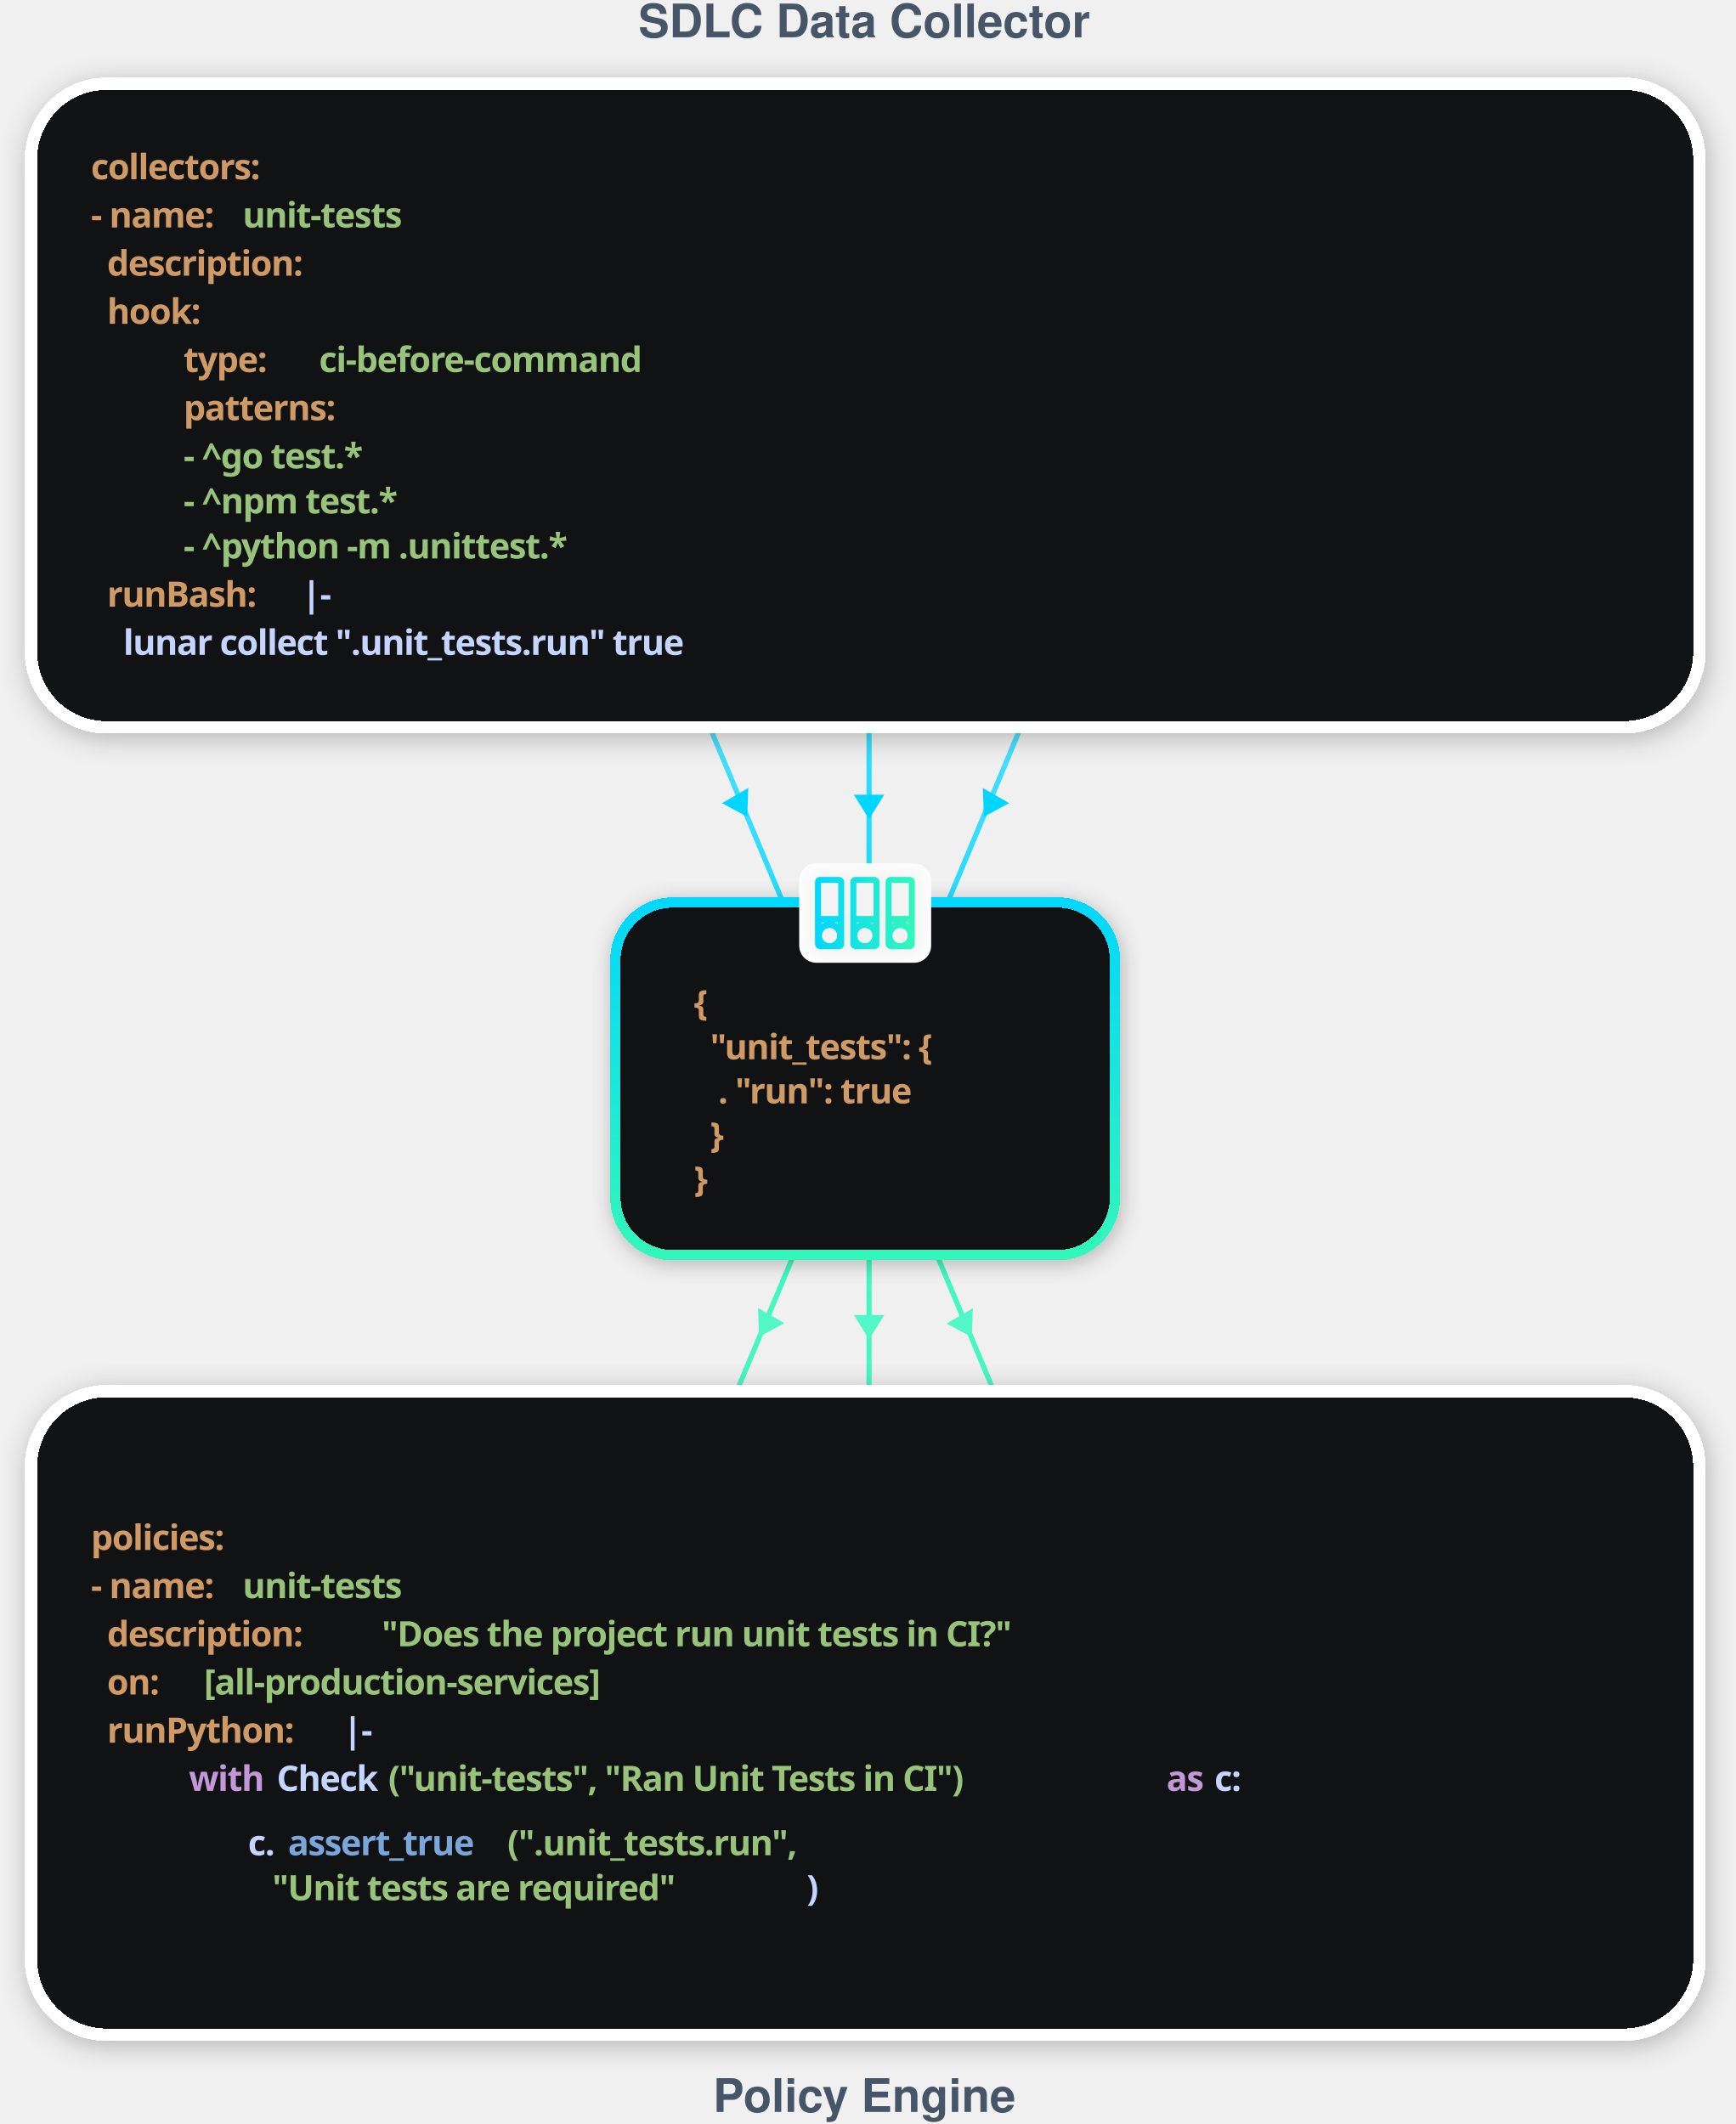
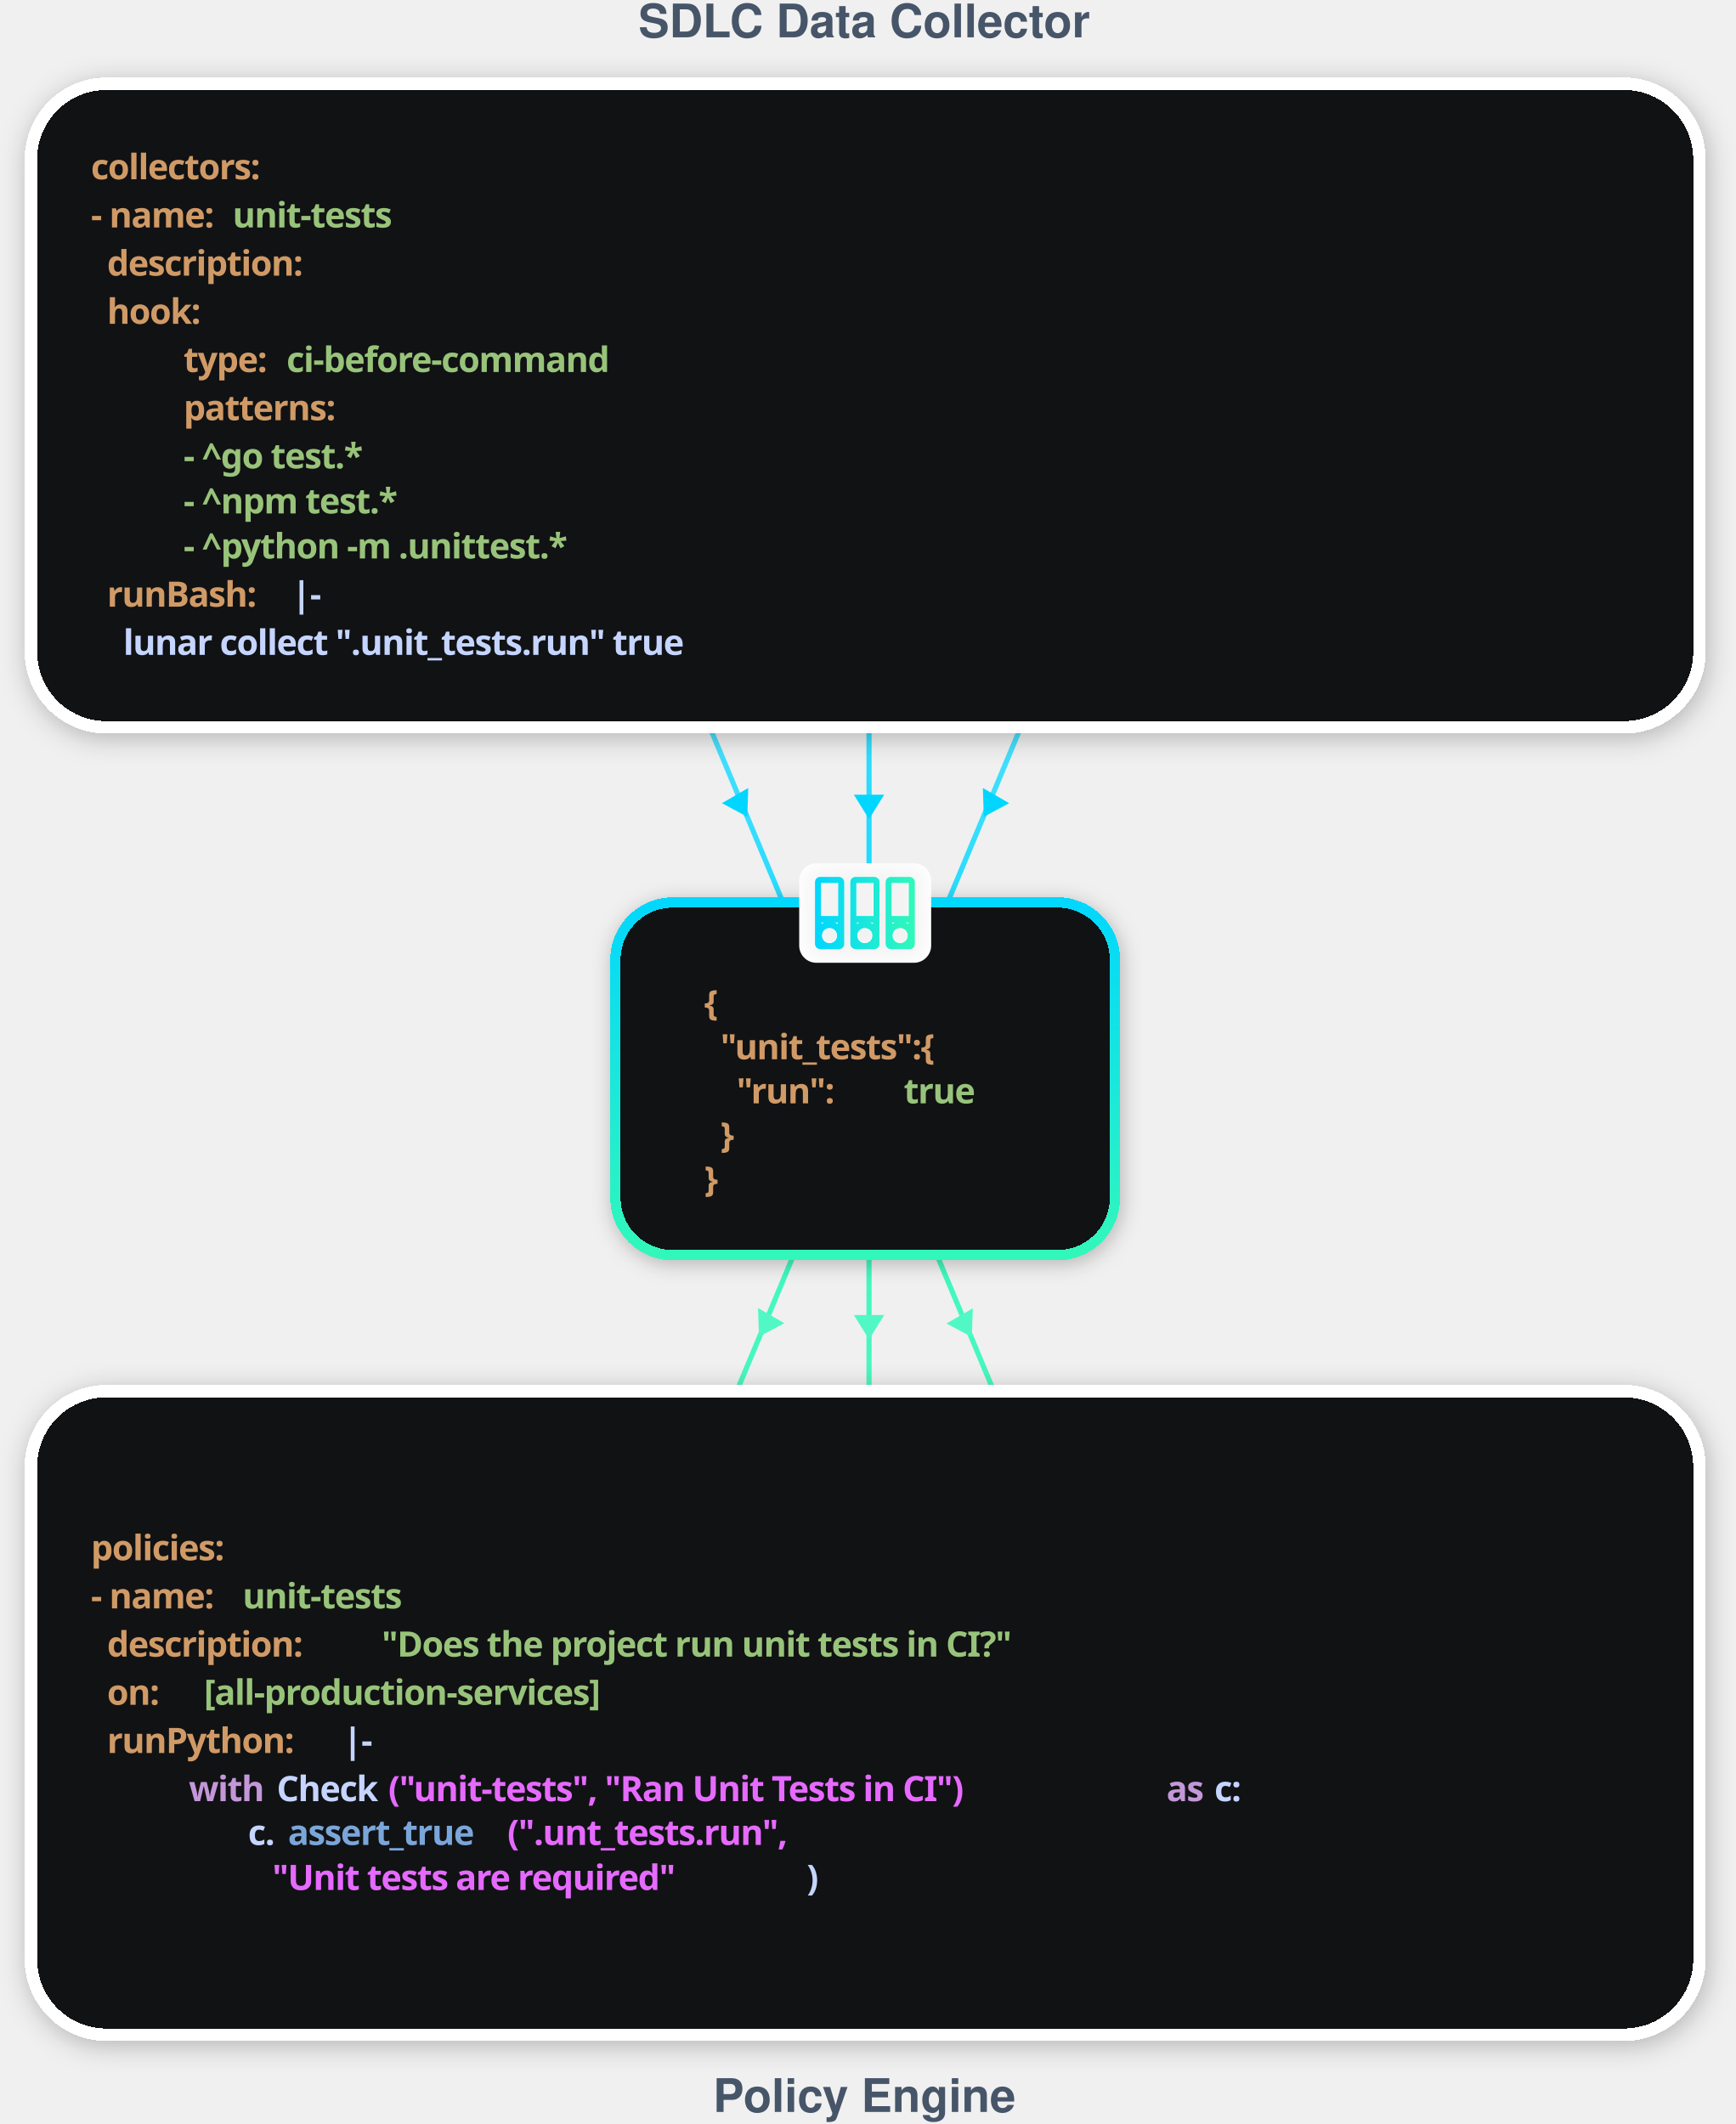
<svg xmlns="http://www.w3.org/2000/svg" width="674" height="825" viewBox="0 0 674 825" fill="none">
  <g clip-path="url(#clip0_6082_7810)">
    <path d="M423.959 -123.037L423.959 204.447C423.959 212.379 422.386 220.232 419.332 227.552L336.334 426.463" stroke="url(#paint0_linear_6082_7810)" stroke-width="2" />
    <path d="M248.126 -122.037L248.126 204.447C248.126 212.379 249.699 220.232 252.753 227.552L335.751 426.463" stroke="url(#paint1_linear_6082_7810)" stroke-width="2" />
    <path d="M337.498 -119.037L337.498 216.463L337.498 429.963" stroke="url(#paint2_linear_6082_7810)" stroke-width="2" />
    <path d="M423.959 973.463L423.959 643.479C423.959 635.547 422.386 627.694 419.332 620.374L336.334 421.463" stroke="url(#paint3_linear_6082_7810)" stroke-width="2" />
    <path d="M248.126 970.463L248.126 643.479C248.126 635.547 249.699 627.694 252.753 620.374L335.751 421.463" stroke="url(#paint4_linear_6082_7810)" stroke-width="2" />
    <path d="M337.498 973.463L337.498 631.463L337.498 417.963" stroke="url(#paint5_linear_6082_7810)" stroke-width="2" />
    <path d="M337.498 318.168L331.595 308.676L343.4 308.676L337.498 318.168Z" fill="#00D6FF" />
    <path d="M382.069 317.239L381.703 306.067L391.927 311.969L382.069 317.239Z" fill="#00D6FF" />
    <path d="M290.221 317.241L290.587 306.069L280.363 311.971L290.221 317.241Z" fill="#00D6FF" />
    <path d="M337.499 520.275L331.596 510.783L343.401 510.783L337.499 520.275Z" fill="#51F8C5" />
    <path d="M377.427 519.345L377.793 508.173L367.569 514.076L377.427 519.345Z" fill="#51F8C5" />
    <path d="M294.756 519.22L294.39 508.048L304.613 513.951L294.756 519.22Z" fill="#51F8C5" />
  </g>
  <text fill="#475569" xml:space="preserve" style="white-space: pre" font-family="Helvetica" font-size="18" font-weight="bold" letter-spacing="0em">
    <tspan x="247.916" y="14.503">SDLC Data Collector</tspan>
  </text>
  <g filter="url(#filter0_d_6082_7810)">
    <rect x="12" y="32.52" width="648" height="250" rx="29.329" fill="#111214" shape-rendering="crispEdges" />
    <rect x="12" y="32.52" width="648" height="250" rx="29.329" stroke="white" stroke-width="4.858" shape-rendering="crispEdges" />
    <text fill="#D09A66" xml:space="preserve" style="white-space: pre" font-family="Source Code Pro" font-size="13.603" font-weight="600" letter-spacing="-0.03em">
      <tspan x="35.32" y="69.632">collectors:</tspan>
    </text>
    <text fill="#D09A66" xml:space="preserve" style="white-space: pre" font-family="Source Code Pro" font-size="13.603" font-weight="600" letter-spacing="-0.03em">
      <tspan x="35.32" y="88.349">- name:</tspan>
    </text>
    <text fill="#98C37A" xml:space="preserve" style="white-space: pre" font-family="Source Code Pro" font-size="13.603" font-weight="600" letter-spacing="-0.03em">
-       <tspan x="94.207" y="88.349">unit-tests</tspan>
+       <tspan x="90.32" y="88.349">unit-tests</tspan>
    </text>
    <text fill="#D09A66" xml:space="preserve" style="white-space: pre" font-family="Source Code Pro" font-size="13.603" font-weight="600" letter-spacing="-0.03em">
      <tspan x="35.32" y="107.066">  description:</tspan>
    </text>
    <text fill="#D09A66" xml:space="preserve" style="white-space: pre" font-family="Source Code Pro" font-size="13.603" font-weight="600" letter-spacing="-0.03em">
      <tspan x="35.32" y="125.782">  hook:</tspan>
    </text>
    <text fill="#D09A66" xml:space="preserve" style="white-space: pre" font-family="Source Code Pro" font-size="13.603" font-weight="600" letter-spacing="-0.03em">
      <tspan x="71.272" y="144.499">type:</tspan>
    </text>
    <text fill="#98C37A" xml:space="preserve" style="white-space: pre" font-family="Source Code Pro" font-size="13.603" font-weight="600" letter-spacing="-0.03em">
-       <tspan x="123.903" y="144.499">ci-before-command</tspan>
+       <tspan x="111.271" y="144.499">ci-before-command</tspan>
    </text>
    <text fill="#D09A66" xml:space="preserve" style="white-space: pre" font-family="Source Code Pro" font-size="13.603" font-weight="600" letter-spacing="-0.03em">
      <tspan x="71.272" y="163.215">patterns:</tspan>
    </text>
    <text fill="#98C37A" xml:space="preserve" style="white-space: pre" font-family="Source Code Pro" font-size="13.603" font-weight="600" letter-spacing="-0.03em">
      <tspan x="71.272" y="181.932">- ^go test.*
</tspan>
      <tspan x="71.272" y="199.422">- ^npm test.*
</tspan>
      <tspan x="71.272" y="216.912">- ^python -m .unittest.*  </tspan>
    </text>
    <text fill="#D09A66" xml:space="preserve" style="white-space: pre" font-family="Source Code Pro" font-size="13.603" font-weight="600" letter-spacing="-0.03em">
      <tspan x="35.32" y="235.649">  runBash:</tspan>
    </text>
    <text fill="#C5D5FF" xml:space="preserve" style="white-space: pre" font-family="Source Code Pro" font-size="13.603" font-weight="600" letter-spacing="-0.03em">
-       <tspan x="117.21" y="235.649">|-</tspan>
+       <tspan x="113.32" y="235.649">|-</tspan>
    </text>
    <text fill="#C5D5FF" xml:space="preserve" style="white-space: pre" font-family="Source Code Pro" font-size="13.603" font-weight="600" letter-spacing="-0.03em">
      <tspan x="35.32" y="254.366">    lunar collect ".unit_tests.run" true</tspan>
    </text>
  </g>
  <g filter="url(#filter1_d_6082_7810)">
    <rect x="239" y="350.527" width="194" height="137" rx="22.331" fill="#111214" shape-rendering="crispEdges" />
    <rect x="239" y="350.527" width="194" height="137" rx="22.331" stroke="url(#paint6_linear_6082_7810)" stroke-width="4" shape-rendering="crispEdges" />
    <text fill="#D09A66" xml:space="preserve" style="white-space: pre" font-family="Source Code Pro" font-size="13.6" font-weight="600" letter-spacing="-0.03em">
-       <tspan x="269.5" y="394.321">{</tspan>
-     </text>
-     <text fill="#D09A66" xml:space="preserve" style="white-space: pre" font-family="Source Code Pro" font-size="13.6" font-weight="600" letter-spacing="-0.03em">
-       <tspan x="269.5" y="411.44">  "unit_tests": {</tspan>
-     </text>
-     <text fill="#D09A66" xml:space="preserve" style="white-space: pre" font-family="Source Code Pro" font-size="13.6" font-weight="600" letter-spacing="-0.03em">
-       <tspan x="269.5" y="428.56">   . "run": true</tspan>
-     </text>
-     <text fill="#D09A66" xml:space="preserve" style="white-space: pre" font-family="Source Code Pro" font-size="13.6" font-weight="600" letter-spacing="-0.03em">
-       <tspan x="269.5" y="445.679">  }</tspan>
-     </text>
-     <text fill="#D09A66" xml:space="preserve" style="white-space: pre" font-family="Source Code Pro" font-size="13.6" font-weight="600" letter-spacing="-0.03em">
-       <tspan x="269.5" y="462.798">}</tspan>
+       <tspan x="273.5" y="394.321">{</tspan>
+     </text>
+     <text fill="#D09A66" xml:space="preserve" style="white-space: pre" font-family="Source Code Pro" font-size="13.6" font-weight="600" letter-spacing="-0.03em">
+       <tspan x="273.5" y="411.44">  "unit_tests":{</tspan>
+     </text>
+     <text fill="#D09A66" xml:space="preserve" style="white-space: pre" font-family="Source Code Pro" font-size="13.6" font-weight="600" letter-spacing="-0.03em">
+       <tspan x="273.5" y="428.56">    "run":</tspan>
+     </text>
+     <text fill="#98C37A" xml:space="preserve" style="white-space: pre" font-family="Source Code Pro" font-size="13.6" font-weight="600" letter-spacing="-0.03em">
+       <tspan x="350.967" y="428.56">true</tspan>
+     </text>
+     <text fill="#D09A66" xml:space="preserve" style="white-space: pre" font-family="Source Code Pro" font-size="13.6" font-weight="600" letter-spacing="-0.03em">
+       <tspan x="273.5" y="445.679">  }</tspan>
+     </text>
+     <text fill="#D09A66" xml:space="preserve" style="white-space: pre" font-family="Source Code Pro" font-size="13.6" font-weight="600" letter-spacing="-0.03em">
+       <tspan x="273.5" y="462.798">}</tspan>
    </text>
  </g>
  <g clip-path="url(#clip1_6082_7810)">
    <rect x="310.371" y="335.332" width="51.257" height="38.629" rx="6.685" fill="white" />
    <g filter="url(#filter2_d_6082_7810)">
      <mask id="path-34-inside-1_6082_7810" fill="white">
        <path d="M327.872 342.57H327.867C327.84 341.475 326.939 340.624 325.843 340.609V340.606H318.456V340.612C317.37 340.638 316.542 341.483 316.517 342.57H316.513V366.674H316.516C316.537 367.756 317.382 368.599 318.456 368.641V368.686H325.843C326.973 368.686 327.872 367.804 327.872 366.674V342.57ZM322.192 366.338C321.804 366.343 321.418 366.271 321.058 366.125C320.697 365.98 320.369 365.765 320.093 365.492C319.816 365.219 319.597 364.893 319.447 364.535C319.297 364.176 319.22 363.792 319.22 363.403C319.22 363.015 319.298 362.63 319.447 362.272C319.597 361.913 319.817 361.588 320.093 361.315C320.37 361.042 320.698 360.827 321.058 360.682C321.418 360.536 321.804 360.464 322.192 360.469C322.964 360.479 323.701 360.792 324.244 361.342C324.786 361.891 325.09 362.632 325.09 363.404C325.09 364.176 324.786 364.916 324.243 365.466C323.701 366.015 322.964 366.328 322.192 366.338ZM325.524 355.788H318.86V342.954H325.524V355.788ZM341.58 342.57H341.574C341.548 341.475 340.647 340.624 339.55 340.609V340.606H332.164V340.612C331.078 340.638 330.249 341.483 330.225 342.57H330.22V366.674H330.224C330.244 367.756 331.089 368.599 332.164 368.641V368.686H339.55C340.68 368.686 341.58 367.804 341.58 366.674V342.57ZM335.899 366.338C335.511 366.343 335.125 366.271 334.765 366.125C334.405 365.98 334.077 365.765 333.8 365.492C333.524 365.219 333.304 364.893 333.154 364.535C333.005 364.176 332.928 363.792 332.928 363.403C332.928 363.015 333.005 362.63 333.155 362.272C333.305 361.913 333.524 361.588 333.801 361.315C334.077 361.042 334.405 360.827 334.765 360.682C335.126 360.536 335.511 360.464 335.9 360.469C336.672 360.479 337.409 360.792 337.951 361.342C338.493 361.891 338.797 362.632 338.797 363.404C338.797 364.175 338.493 364.916 337.951 365.466C337.409 366.015 336.671 366.328 335.899 366.338ZM339.231 355.788H332.568V342.954H339.232L339.231 355.788ZM355.287 342.57H355.282C355.255 341.475 354.354 340.624 353.257 340.609V340.606H345.871V340.612C344.785 340.638 343.956 341.483 343.932 342.57H343.927V366.674H343.931C343.951 367.756 344.796 368.599 345.871 368.641V368.686H353.257C354.388 368.686 355.287 367.804 355.287 366.674V342.57ZM349.607 366.338C349.219 366.343 348.833 366.271 348.473 366.125C348.112 365.98 347.784 365.765 347.508 365.492C347.232 365.219 347.012 364.893 346.862 364.535C346.712 364.176 346.635 363.792 346.635 363.403C346.635 363.015 346.713 362.63 346.862 362.272C347.012 361.913 347.232 361.588 347.508 361.315C347.785 361.042 348.113 360.827 348.473 360.682C348.833 360.536 349.219 360.464 349.608 360.469C350.379 360.479 351.116 360.792 351.659 361.342C352.201 361.891 352.505 362.632 352.505 363.404C352.505 364.176 352.201 364.916 351.658 365.466C351.116 366.015 350.379 366.328 349.607 366.338ZM352.939 355.788H346.275V342.954H352.939V355.788Z" />
      </mask>
      <path d="M327.872 342.57H327.867C327.84 341.475 326.939 340.624 325.843 340.609V340.606H318.456V340.612C317.37 340.638 316.542 341.483 316.517 342.57H316.513V366.674H316.516C316.537 367.756 317.382 368.599 318.456 368.641V368.686H325.843C326.973 368.686 327.872 367.804 327.872 366.674V342.57ZM322.192 366.338C321.804 366.343 321.418 366.271 321.058 366.125C320.697 365.98 320.369 365.765 320.093 365.492C319.816 365.219 319.597 364.893 319.447 364.535C319.297 364.176 319.22 363.792 319.22 363.403C319.22 363.015 319.298 362.63 319.447 362.272C319.597 361.913 319.817 361.588 320.093 361.315C320.37 361.042 320.698 360.827 321.058 360.682C321.418 360.536 321.804 360.464 322.192 360.469C322.964 360.479 323.701 360.792 324.244 361.342C324.786 361.891 325.09 362.632 325.09 363.404C325.09 364.176 324.786 364.916 324.243 365.466C323.701 366.015 322.964 366.328 322.192 366.338ZM325.524 355.788H318.86V342.954H325.524V355.788ZM341.58 342.57H341.574C341.548 341.475 340.647 340.624 339.55 340.609V340.606H332.164V340.612C331.078 340.638 330.249 341.483 330.225 342.57H330.22V366.674H330.224C330.244 367.756 331.089 368.599 332.164 368.641V368.686H339.55C340.68 368.686 341.58 367.804 341.58 366.674V342.57ZM335.899 366.338C335.511 366.343 335.125 366.271 334.765 366.125C334.405 365.98 334.077 365.765 333.8 365.492C333.524 365.219 333.304 364.893 333.154 364.535C333.005 364.176 332.928 363.792 332.928 363.403C332.928 363.015 333.005 362.63 333.155 362.272C333.305 361.913 333.524 361.588 333.801 361.315C334.077 361.042 334.405 360.827 334.765 360.682C335.126 360.536 335.511 360.464 335.9 360.469C336.672 360.479 337.409 360.792 337.951 361.342C338.493 361.891 338.797 362.632 338.797 363.404C338.797 364.175 338.493 364.916 337.951 365.466C337.409 366.015 336.671 366.328 335.899 366.338ZM339.231 355.788H332.568V342.954H339.232L339.231 355.788ZM355.287 342.57H355.282C355.255 341.475 354.354 340.624 353.257 340.609V340.606H345.871V340.612C344.785 340.638 343.956 341.483 343.932 342.57H343.927V366.674H343.931C343.951 367.756 344.796 368.599 345.871 368.641V368.686H353.257C354.388 368.686 355.287 367.804 355.287 366.674V342.57ZM349.607 366.338C349.219 366.343 348.833 366.271 348.473 366.125C348.112 365.98 347.784 365.765 347.508 365.492C347.232 365.219 347.012 364.893 346.862 364.535C346.712 364.176 346.635 363.792 346.635 363.403C346.635 363.015 346.713 362.63 346.862 362.272C347.012 361.913 347.232 361.588 347.508 361.315C347.785 361.042 348.113 360.827 348.473 360.682C348.833 360.536 349.219 360.464 349.608 360.469C350.379 360.479 351.116 360.792 351.659 361.342C352.201 361.891 352.505 362.632 352.505 363.404C352.505 364.176 352.201 364.916 351.658 365.466C351.116 366.015 350.379 366.328 349.607 366.338ZM352.939 355.788H346.275V342.954H352.939V355.788Z" fill="#F9FAFC" />
      <path d="M327.872 342.57H327.867C327.84 341.475 326.939 340.624 325.843 340.609V340.606H318.456V340.612C317.37 340.638 316.542 341.483 316.517 342.57H316.513V366.674H316.516C316.537 367.756 317.382 368.599 318.456 368.641V368.686H325.843C326.973 368.686 327.872 367.804 327.872 366.674V342.57ZM322.192 366.338C321.804 366.343 321.418 366.271 321.058 366.125C320.697 365.98 320.369 365.765 320.093 365.492C319.816 365.219 319.597 364.893 319.447 364.535C319.297 364.176 319.22 363.792 319.22 363.403C319.22 363.015 319.298 362.63 319.447 362.272C319.597 361.913 319.817 361.588 320.093 361.315C320.37 361.042 320.698 360.827 321.058 360.682C321.418 360.536 321.804 360.464 322.192 360.469C322.964 360.479 323.701 360.792 324.244 361.342C324.786 361.891 325.09 362.632 325.09 363.404C325.09 364.176 324.786 364.916 324.243 365.466C323.701 366.015 322.964 366.328 322.192 366.338ZM325.524 355.788H318.86V342.954H325.524V355.788ZM341.58 342.57H341.574C341.548 341.475 340.647 340.624 339.55 340.609V340.606H332.164V340.612C331.078 340.638 330.249 341.483 330.225 342.57H330.22V366.674H330.224C330.244 367.756 331.089 368.599 332.164 368.641V368.686H339.55C340.68 368.686 341.58 367.804 341.58 366.674V342.57ZM335.899 366.338C335.511 366.343 335.125 366.271 334.765 366.125C334.405 365.98 334.077 365.765 333.8 365.492C333.524 365.219 333.304 364.893 333.154 364.535C333.005 364.176 332.928 363.792 332.928 363.403C332.928 363.015 333.005 362.63 333.155 362.272C333.305 361.913 333.524 361.588 333.801 361.315C334.077 361.042 334.405 360.827 334.765 360.682C335.126 360.536 335.511 360.464 335.9 360.469C336.672 360.479 337.409 360.792 337.951 361.342C338.493 361.891 338.797 362.632 338.797 363.404C338.797 364.175 338.493 364.916 337.951 365.466C337.409 366.015 336.671 366.328 335.899 366.338ZM339.231 355.788H332.568V342.954H339.232L339.231 355.788ZM355.287 342.57H355.282C355.255 341.475 354.354 340.624 353.257 340.609V340.606H345.871V340.612C344.785 340.638 343.956 341.483 343.932 342.57H343.927V366.674H343.931C343.951 367.756 344.796 368.599 345.871 368.641V368.686H353.257C354.388 368.686 355.287 367.804 355.287 366.674V342.57ZM349.607 366.338C349.219 366.343 348.833 366.271 348.473 366.125C348.112 365.98 347.784 365.765 347.508 365.492C347.232 365.219 347.012 364.893 346.862 364.535C346.712 364.176 346.635 363.792 346.635 363.403C346.635 363.015 346.713 362.63 346.862 362.272C347.012 361.913 347.232 361.588 347.508 361.315C347.785 361.042 348.113 360.827 348.473 360.682C348.833 360.536 349.219 360.464 349.608 360.469C350.379 360.479 351.116 360.792 351.659 361.342C352.201 361.891 352.505 362.632 352.505 363.404C352.505 364.176 352.201 364.916 351.658 365.466C351.116 366.015 350.379 366.328 349.607 366.338ZM352.939 355.788H346.275V342.954H352.939V355.788Z" stroke="url(#paint7_linear_6082_7810)" stroke-width="5.098" mask="url(#path-34-inside-1_6082_7810)" />
    </g>
  </g>
  <g filter="url(#filter3_d_6082_7810)">
    <rect x="12" y="540.339" width="648" height="250" rx="29.329" fill="#111214" shape-rendering="crispEdges" />
    <rect x="12" y="540.339" width="648" height="250" rx="29.329" stroke="white" stroke-width="4.858" shape-rendering="crispEdges" />
    <text fill="#D09A66" xml:space="preserve" style="white-space: pre" font-family="Source Code Pro" font-size="13.603" font-weight="600" letter-spacing="-0.03em">
-       <tspan x="35.32" y="602.025">policies:</tspan>
-     </text>
-     <text fill="#D09A66" xml:space="preserve" style="white-space: pre" font-family="Source Code Pro" font-size="13.603" font-weight="600" letter-spacing="-0.03em">
-       <tspan x="35.32" y="620.742">- name:</tspan>
-     </text>
-     <text fill="#98C37A" xml:space="preserve" style="white-space: pre" font-family="Source Code Pro" font-size="13.603" font-weight="600" letter-spacing="-0.03em">
-       <tspan x="94.207" y="620.742">unit-tests</tspan>
-     </text>
-     <text fill="#D09A66" xml:space="preserve" style="white-space: pre" font-family="Source Code Pro" font-size="13.603" font-weight="600" letter-spacing="-0.03em">
-       <tspan x="35.32" y="639.459">  description:</tspan>
-     </text>
-     <text fill="#98C37A" xml:space="preserve" style="white-space: pre" font-family="Source Code Pro" font-size="13.603" font-weight="600" letter-spacing="-0.03em">
-       <tspan x="148.207" y="639.459">"Does the project run unit tests in CI?"</tspan>
-     </text>
-     <text fill="#D09A66" xml:space="preserve" style="white-space: pre" font-family="Source Code Pro" font-size="13.603" font-weight="600" letter-spacing="-0.03em">
-       <tspan x="35.32" y="658.174">  on:</tspan>
-     </text>
-     <text fill="#98C37A" xml:space="preserve" style="white-space: pre" font-family="Source Code Pro" font-size="13.603" font-weight="600" letter-spacing="-0.03em">
-       <tspan x="79.207" y="658.174">[all-production-services]</tspan>
-     </text>
-     <text fill="#D09A66" xml:space="preserve" style="white-space: pre" font-family="Source Code Pro" font-size="13.603" font-weight="600" letter-spacing="-0.03em">
-       <tspan x="35.32" y="676.891">  runPython:</tspan>
-     </text>
-     <text fill="#C5D5FF" xml:space="preserve" style="white-space: pre" font-family="Source Code Pro" font-size="13.603" font-weight="600" letter-spacing="-0.03em">
-       <tspan x="133.207" y="676.891">|-</tspan>
-     </text>
-     <text fill="#C5D5FF" xml:space="preserve" style="white-space: pre" font-family="Source Code Pro" font-size="13.603" font-weight="600" letter-spacing="-0.03em">
-       <tspan x="104.315" y="695.608"> Check</tspan>
-       <tspan x="445.251" y="695.608"> </tspan>
-       <tspan x="468.496" y="695.608"> c:</tspan>
+       <tspan x="35.32" y="606.025">policies:</tspan>
+     </text>
+     <text fill="#D09A66" xml:space="preserve" style="white-space: pre" font-family="Source Code Pro" font-size="13.603" font-weight="600" letter-spacing="-0.03em">
+       <tspan x="35.32" y="624.742">- name:</tspan>
+     </text>
+     <text fill="#98C37A" xml:space="preserve" style="white-space: pre" font-family="Source Code Pro" font-size="13.603" font-weight="600" letter-spacing="-0.03em">
+       <tspan x="94.207" y="624.742">unit-tests</tspan>
+     </text>
+     <text fill="#D09A66" xml:space="preserve" style="white-space: pre" font-family="Source Code Pro" font-size="13.603" font-weight="600" letter-spacing="-0.03em">
+       <tspan x="35.32" y="643.459">  description:</tspan>
+     </text>
+     <text fill="#98C37A" xml:space="preserve" style="white-space: pre" font-family="Source Code Pro" font-size="13.603" font-weight="600" letter-spacing="-0.03em">
+       <tspan x="148.207" y="643.459">"Does the project run unit tests in CI?"</tspan>
+     </text>
+     <text fill="#D09A66" xml:space="preserve" style="white-space: pre" font-family="Source Code Pro" font-size="13.603" font-weight="600" letter-spacing="-0.03em">
+       <tspan x="35.32" y="662.174">  on:</tspan>
+     </text>
+     <text fill="#98C37A" xml:space="preserve" style="white-space: pre" font-family="Source Code Pro" font-size="13.603" font-weight="600" letter-spacing="-0.03em">
+       <tspan x="79.207" y="662.174">[all-production-services]</tspan>
+     </text>
+     <text fill="#D09A66" xml:space="preserve" style="white-space: pre" font-family="Source Code Pro" font-size="13.603" font-weight="600" letter-spacing="-0.03em">
+       <tspan x="35.32" y="680.891">  runPython:</tspan>
+     </text>
+     <text fill="#C5D5FF" xml:space="preserve" style="white-space: pre" font-family="Source Code Pro" font-size="13.603" font-weight="600" letter-spacing="-0.03em">
+       <tspan x="133.207" y="680.891">|-</tspan>
+     </text>
+     <text fill="#C5D5FF" xml:space="preserve" style="white-space: pre" font-family="Source Code Pro" font-size="13.603" font-weight="600" letter-spacing="-0.03em">
+       <tspan x="104.315" y="699.608"> Check</tspan>
+       <tspan x="445.251" y="699.608"> </tspan>
+       <tspan x="468.496" y="699.608"> c:</tspan>
    </text>
    <text fill="#C397D8" xml:space="preserve" style="white-space: pre" font-family="Source Code Pro" font-size="13.603" font-weight="600" letter-spacing="-0.03em">
-       <tspan x="73.32" y="695.608">with</tspan>
-       <tspan x="452.999" y="695.608">as</tspan>
-     </text>
-     <text fill="#98C37A" xml:space="preserve" style="white-space: pre" font-family="Source Code Pro" font-size="13.603" font-weight="600" letter-spacing="-0.03em">
-       <tspan x="150.806" y="695.608">("unit-tests", "Ran Unit Tests in CI")</tspan>
-     </text>
-     <text fill="#98C37A" xml:space="preserve" style="white-space: pre" font-family="Source Code Pro" font-size="13.603" font-weight="600" letter-spacing="-0.03em">
-       <tspan x="197.051" y="720.608">(".unit_tests.run", 
+       <tspan x="73.32" y="699.608">with</tspan>
+       <tspan x="452.999" y="699.608">as</tspan>
+     </text>
+     <text fill="#E66AFF" xml:space="preserve" style="white-space: pre" font-family="Source Code Pro" font-size="13.603" font-weight="600" letter-spacing="-0.03em">
+       <tspan x="150.806" y="699.608">("unit-tests", "Ran Unit Tests in CI")</tspan>
+     </text>
+     <text fill="#E66AFF" xml:space="preserve" style="white-space: pre" font-family="Source Code Pro" font-size="13.603" font-weight="600" letter-spacing="-0.03em">
+       <tspan x="197.051" y="716.608">(".unt_tests.run", 
</tspan>
-       <tspan x="96.32" y="738.098">   "Unit tests are required"</tspan>
-     </text>
-     <text fill="#C5D5FF" xml:space="preserve" style="white-space: pre" font-family="Source Code Pro" font-size="13.603" font-weight="600" letter-spacing="-0.03em">
-       <tspan x="96.32" y="720.608">c.</tspan>
-       <tspan x="313.28" y="738.098">)</tspan>
+       <tspan x="96.32" y="734.098">   "Unit tests are required"</tspan>
+     </text>
+     <text fill="#C5D5FF" xml:space="preserve" style="white-space: pre" font-family="Source Code Pro" font-size="13.603" font-weight="600" letter-spacing="-0.03em">
+       <tspan x="96.32" y="716.608">c.</tspan>
+       <tspan x="313.28" y="734.098">)</tspan>
    </text>
    <text fill="#7AA6DA" xml:space="preserve" style="white-space: pre" font-family="Source Code Pro" font-size="13.603" font-weight="600" letter-spacing="-0.03em">
-       <tspan x="111.817" y="720.608">assert_true</tspan>
+       <tspan x="111.817" y="716.608">assert_true</tspan>
    </text>
  </g>
  <text fill="#475569" xml:space="preserve" style="white-space: pre" font-family="Helvetica" font-size="18" font-weight="bold" letter-spacing="0em">
    <tspan x="276.938" y="820.322">Policy Engine</tspan>
  </text>
  <defs>
    <filter id="filter0_d_6082_7810" x="0.535" y="22.027" width="672.874" height="274.874" filterUnits="userSpaceOnUse" color-interpolation-filters="sRGB">
      <feFlood flood-opacity="0" result="BackgroundImageFix" />
      <feColorMatrix in="SourceAlpha" type="matrix" values="0 0 0 0 0 0 0 0 0 0 0 0 0 0 0 0 0 0 127 0" result="hardAlpha" />
      <feOffset dx="0.972" dy="1.943" />
      <feGaussianBlur stdDeviation="5.004" />
      <feComposite in2="hardAlpha" operator="out" />
      <feColorMatrix type="matrix" values="0 0 0 0 0 0 0 0 0 0 0 0 0 0 0 0 0 0 0.25 0" />
      <feBlend mode="normal" in2="BackgroundImageFix" result="effect1_dropShadow_6082_7810" />
      <feBlend mode="normal" in="SourceGraphic" in2="effect1_dropShadow_6082_7810" result="shape" />
    </filter>
    <filter id="filter1_d_6082_7810" x="230.12" y="342.387" width="213.24" height="156.24" filterUnits="userSpaceOnUse" color-interpolation-filters="sRGB">
      <feFlood flood-opacity="0" result="BackgroundImageFix" />
      <feColorMatrix in="SourceAlpha" type="matrix" values="0 0 0 0 0 0 0 0 0 0 0 0 0 0 0 0 0 0 127 0" result="hardAlpha" />
      <feOffset dx="0.74" dy="1.48" />
      <feGaussianBlur stdDeviation="3.81" />
      <feComposite in2="hardAlpha" operator="out" />
      <feColorMatrix type="matrix" values="0 0 0 0 0 0 0 0 0 0 0 0 0 0 0 0 0 0 0.25 0" />
      <feBlend mode="normal" in2="BackgroundImageFix" result="effect1_dropShadow_6082_7810" />
      <feBlend mode="normal" in="SourceGraphic" in2="effect1_dropShadow_6082_7810" result="shape" />
    </filter>
    <filter id="filter2_d_6082_7810" x="305.722" y="329.816" width="60.355" height="49.661" filterUnits="userSpaceOnUse" color-interpolation-filters="sRGB">
      <feFlood flood-opacity="0" result="BackgroundImageFix" />
      <feColorMatrix in="SourceAlpha" type="matrix" values="0 0 0 0 0 0 0 0 0 0 0 0 0 0 0 0 0 0 127 0" result="hardAlpha" />
      <feMorphology radius="2.549" operator="dilate" in="SourceAlpha" result="effect1_dropShadow_6082_7810" />
      <feOffset />
      <feGaussianBlur stdDeviation="4.121" />
      <feComposite in2="hardAlpha" operator="out" />
      <feColorMatrix type="matrix" values="0 0 0 0 0 0 0 0 0 0 0 0 0 0 0 0 0 0 0.05 0" />
      <feBlend mode="normal" in2="BackgroundImageFix" result="effect1_dropShadow_6082_7810" />
      <feBlend mode="normal" in="SourceGraphic" in2="effect1_dropShadow_6082_7810" result="shape" />
    </filter>
    <filter id="filter3_d_6082_7810" x="0.535" y="529.845" width="672.874" height="274.874" filterUnits="userSpaceOnUse" color-interpolation-filters="sRGB">
      <feFlood flood-opacity="0" result="BackgroundImageFix" />
      <feColorMatrix in="SourceAlpha" type="matrix" values="0 0 0 0 0 0 0 0 0 0 0 0 0 0 0 0 0 0 127 0" result="hardAlpha" />
      <feOffset dx="0.972" dy="1.943" />
      <feGaussianBlur stdDeviation="5.004" />
      <feComposite in2="hardAlpha" operator="out" />
      <feColorMatrix type="matrix" values="0 0 0 0 0 0 0 0 0 0 0 0 0 0 0 0 0 0 0.25 0" />
      <feBlend mode="normal" in2="BackgroundImageFix" result="effect1_dropShadow_6082_7810" />
      <feBlend mode="normal" in="SourceGraphic" in2="effect1_dropShadow_6082_7810" result="shape" />
    </filter>
    <linearGradient id="paint0_linear_6082_7810" x1="380.146" y1="-170.537" x2="380.146" y2="426.463" gradientUnits="userSpaceOnUse">
      <stop stop-color="#CDF4FD" stop-opacity="0.5" />
      <stop offset="1" stop-color="#00D6FF" />
    </linearGradient>
    <linearGradient id="paint1_linear_6082_7810" x1="291.939" y1="-170.537" x2="291.939" y2="426.463" gradientUnits="userSpaceOnUse">
      <stop stop-color="#CDF4FD" stop-opacity="0.5" />
      <stop offset="1" stop-color="#00D6FF" />
    </linearGradient>
    <linearGradient id="paint2_linear_6082_7810" x1="412.748" y1="-170.537" x2="412.748" y2="426.463" gradientUnits="userSpaceOnUse">
      <stop stop-color="#CDF4FD" />
      <stop offset="1" stop-color="#00D6FF" />
    </linearGradient>
    <linearGradient id="paint3_linear_6082_7810" x1="380.146" y1="1018.46" x2="380.146" y2="421.463" gradientUnits="userSpaceOnUse">
      <stop stop-color="#32F8B9" stop-opacity="0.35" />
      <stop offset="1" stop-color="#32F8B9" />
    </linearGradient>
    <linearGradient id="paint4_linear_6082_7810" x1="291.939" y1="1018.46" x2="291.939" y2="421.463" gradientUnits="userSpaceOnUse">
      <stop stop-color="#32F8B9" stop-opacity="0.35" />
      <stop offset="1" stop-color="#32F8B9" />
    </linearGradient>
    <linearGradient id="paint5_linear_6082_7810" x1="337.998" y1="1018.46" x2="337.998" y2="417.963" gradientUnits="userSpaceOnUse">
      <stop stop-color="#32F8B9" stop-opacity="0.35" />
      <stop offset="1" stop-color="#32F8B9" />
    </linearGradient>
    <linearGradient id="paint6_linear_6082_7810" x1="336" y1="350.527" x2="336" y2="487.527" gradientUnits="userSpaceOnUse">
      <stop stop-color="#02D7FD" />
      <stop offset="1" stop-color="#32F7BA" />
    </linearGradient>
    <linearGradient id="paint7_linear_6082_7810" x1="316.513" y1="354.646" x2="355.287" y2="354.646" gradientUnits="userSpaceOnUse">
      <stop stop-color="#00D6FF" />
      <stop offset="1" stop-color="#32F8B9" />
    </linearGradient>
    <clipPath id="clip0_6082_7810">
      <rect width="539" height="175" fill="white" transform="translate(423.5 155.465) rotate(90)" />
    </clipPath>
    <clipPath id="clip1_6082_7810">
      <rect x="310.371" y="335.332" width="51.257" height="38.629" rx="6.685" fill="white" />
    </clipPath>
  </defs>
</svg>
